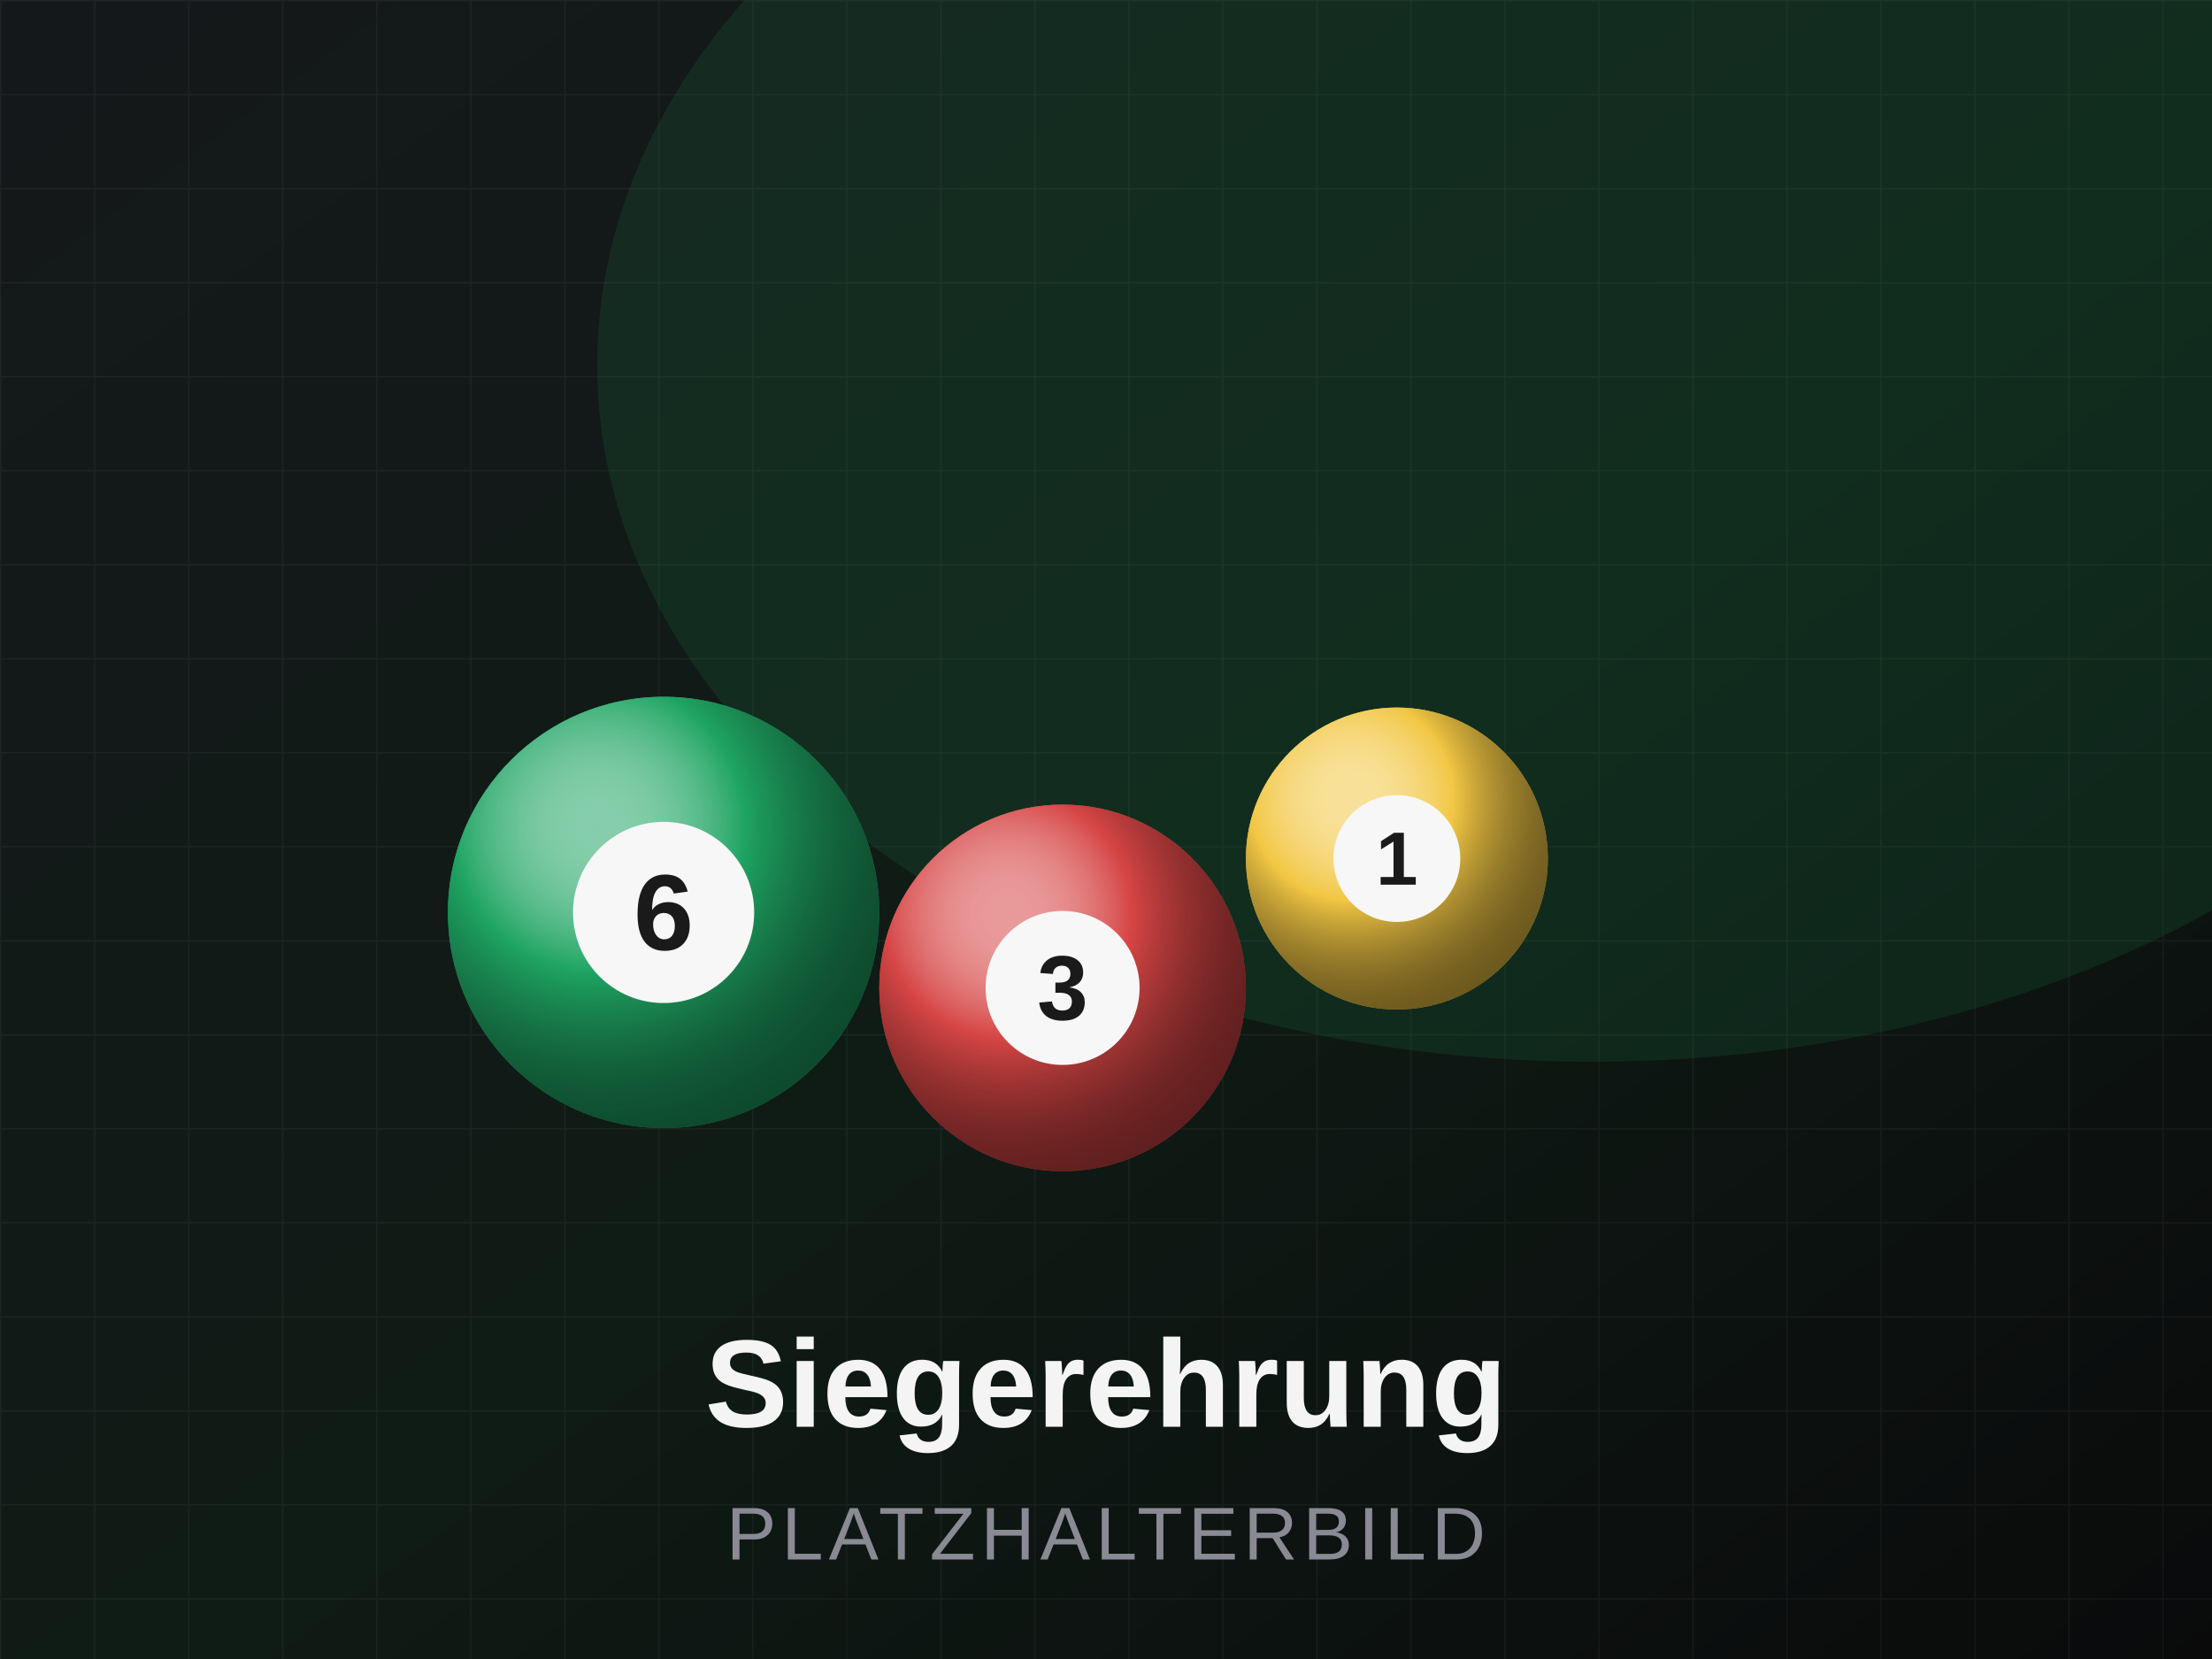
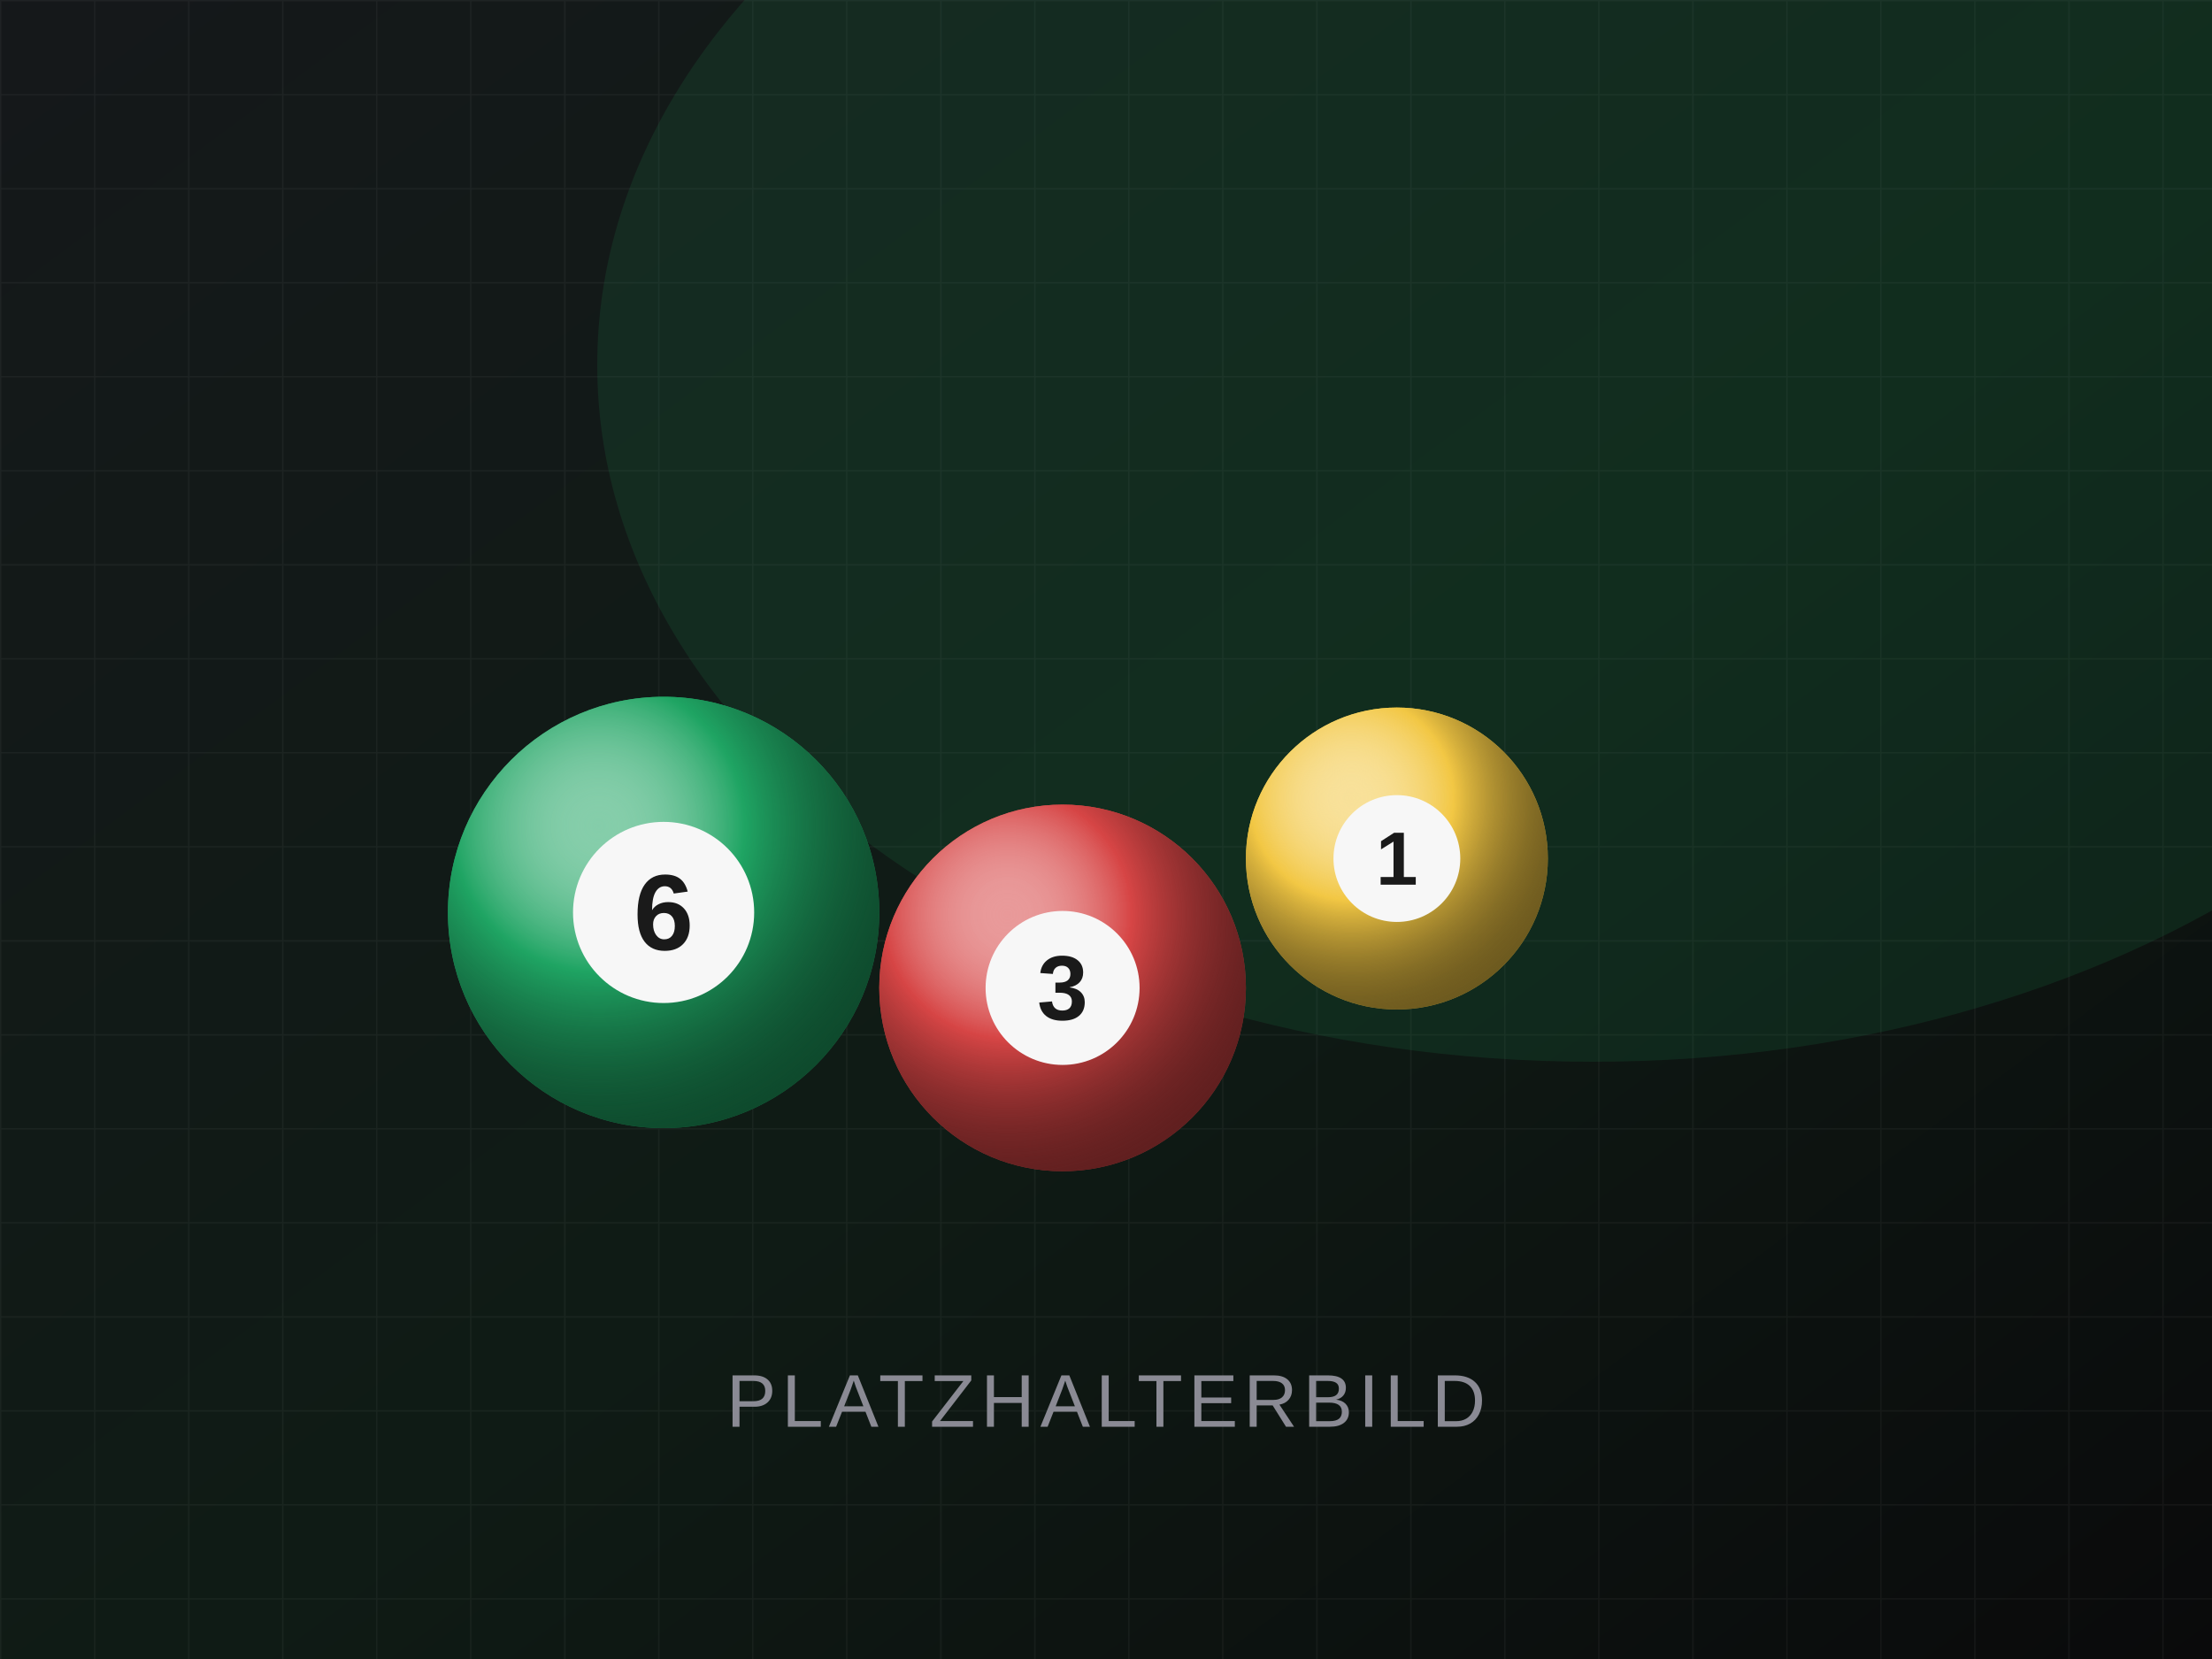
- <svg xmlns="http://www.w3.org/2000/svg" viewBox="0 0 800 600" width="800" height="600" role="img" aria-label="Siegerehrung">
+ <svg xmlns="http://www.w3.org/2000/svg" viewBox="0 0 800 600" width="800" height="600" role="img" aria-label="">
  <defs>
    <linearGradient id="bg" x1="0" y1="0" x2="1" y2="1">
      <stop offset="0%" stop-color="#15181a" />
      <stop offset="55%" stop-color="#0f1b15" />
      <stop offset="100%" stop-color="#0a0a0b" />
    </linearGradient>
    <pattern id="grid" width="34" height="34" patternUnits="userSpaceOnUse">
      <path d="M34 0H0V34" fill="none" stroke="#ffffff" stroke-opacity=".045" stroke-width="1" />
    </pattern>
  </defs>
  <rect width="800" height="600" fill="url(#bg)" />
  <rect width="800" height="600" fill="url(#grid)" />
  <ellipse cx="576" cy="132" rx="360" ry="252" fill="#1fa463" fill-opacity=".13" />
  <defs>
    <radialGradient id="g19" cx="35%" cy="30%" r="75%">
      <stop offset="0%" stop-color="#ffffff" stop-opacity=".45" />
      <stop offset="45%" stop-color="#1fa463" />
      <stop offset="100%" stop-color="#000000" stop-opacity=".55" />
    </radialGradient>
    <clipPath id="clip19">
      <circle cx="240" cy="330" r="78" />
    </clipPath>
  </defs>
  <circle cx="240" cy="330" r="78" fill="#1fa463" />
  <circle cx="240" cy="330" r="78" fill="url(#g19)" />
  <circle cx="240" cy="330" r="32.76" fill="#f7f7f7" />
  <text x="240" y="330" fill="#1a1a1a" font-family="Segoe UI, Arial, sans-serif" font-size="39" font-weight="700" text-anchor="middle" dominant-baseline="central">6</text>
  <defs>
    <radialGradient id="g20" cx="35%" cy="30%" r="75%">
      <stop offset="0%" stop-color="#ffffff" stop-opacity=".45" />
      <stop offset="45%" stop-color="#d64545" />
      <stop offset="100%" stop-color="#000000" stop-opacity=".55" />
    </radialGradient>
    <clipPath id="clip20">
      <circle cx="384.3" cy="357.3" r="66.3" />
    </clipPath>
  </defs>
  <circle cx="384.3" cy="357.3" r="66.3" fill="#d64545" />
  <circle cx="384.3" cy="357.3" r="66.3" fill="url(#g20)" />
  <circle cx="384.3" cy="357.3" r="27.846" fill="#f7f7f7" />
  <text x="384.3" y="357.3" fill="#1a1a1a" font-family="Segoe UI, Arial, sans-serif" font-size="33.15" font-weight="700" text-anchor="middle" dominant-baseline="central">3</text>
  <defs>
    <radialGradient id="g21" cx="35%" cy="30%" r="75%">
      <stop offset="0%" stop-color="#ffffff" stop-opacity=".45" />
      <stop offset="45%" stop-color="#f2c744" />
      <stop offset="100%" stop-color="#000000" stop-opacity=".55" />
    </radialGradient>
    <clipPath id="clip21">
      <circle cx="505.2" cy="310.5" r="54.6" />
    </clipPath>
  </defs>
  <circle cx="505.2" cy="310.5" r="54.6" fill="#f2c744" />
  <circle cx="505.2" cy="310.5" r="54.6" fill="url(#g21)" />
  <circle cx="505.2" cy="310.5" r="22.932" fill="#f7f7f7" />
  <text x="505.2" y="310.5" fill="#1a1a1a" font-family="Segoe UI, Arial, sans-serif" font-size="27.3" font-weight="700" text-anchor="middle" dominant-baseline="central">1</text>
  <g font-family="Segoe UI, Arial, sans-serif" text-anchor="middle">
-     <text x="400" y="516" fill="#f4f4f5" font-size="45" font-weight="700">Siegerehrung</text>
-     <text x="400" y="564" fill="#8a8a94" font-size="27" letter-spacing="2">PLATZHALTERBILD</text>
+     <text x="400" y="516" fill="#f4f4f5" font-size="45" font-weight="700" />
+     <text x="400" y="516" fill="#8a8a94" font-size="27" letter-spacing="2">PLATZHALTERBILD</text>
  </g>
</svg>
